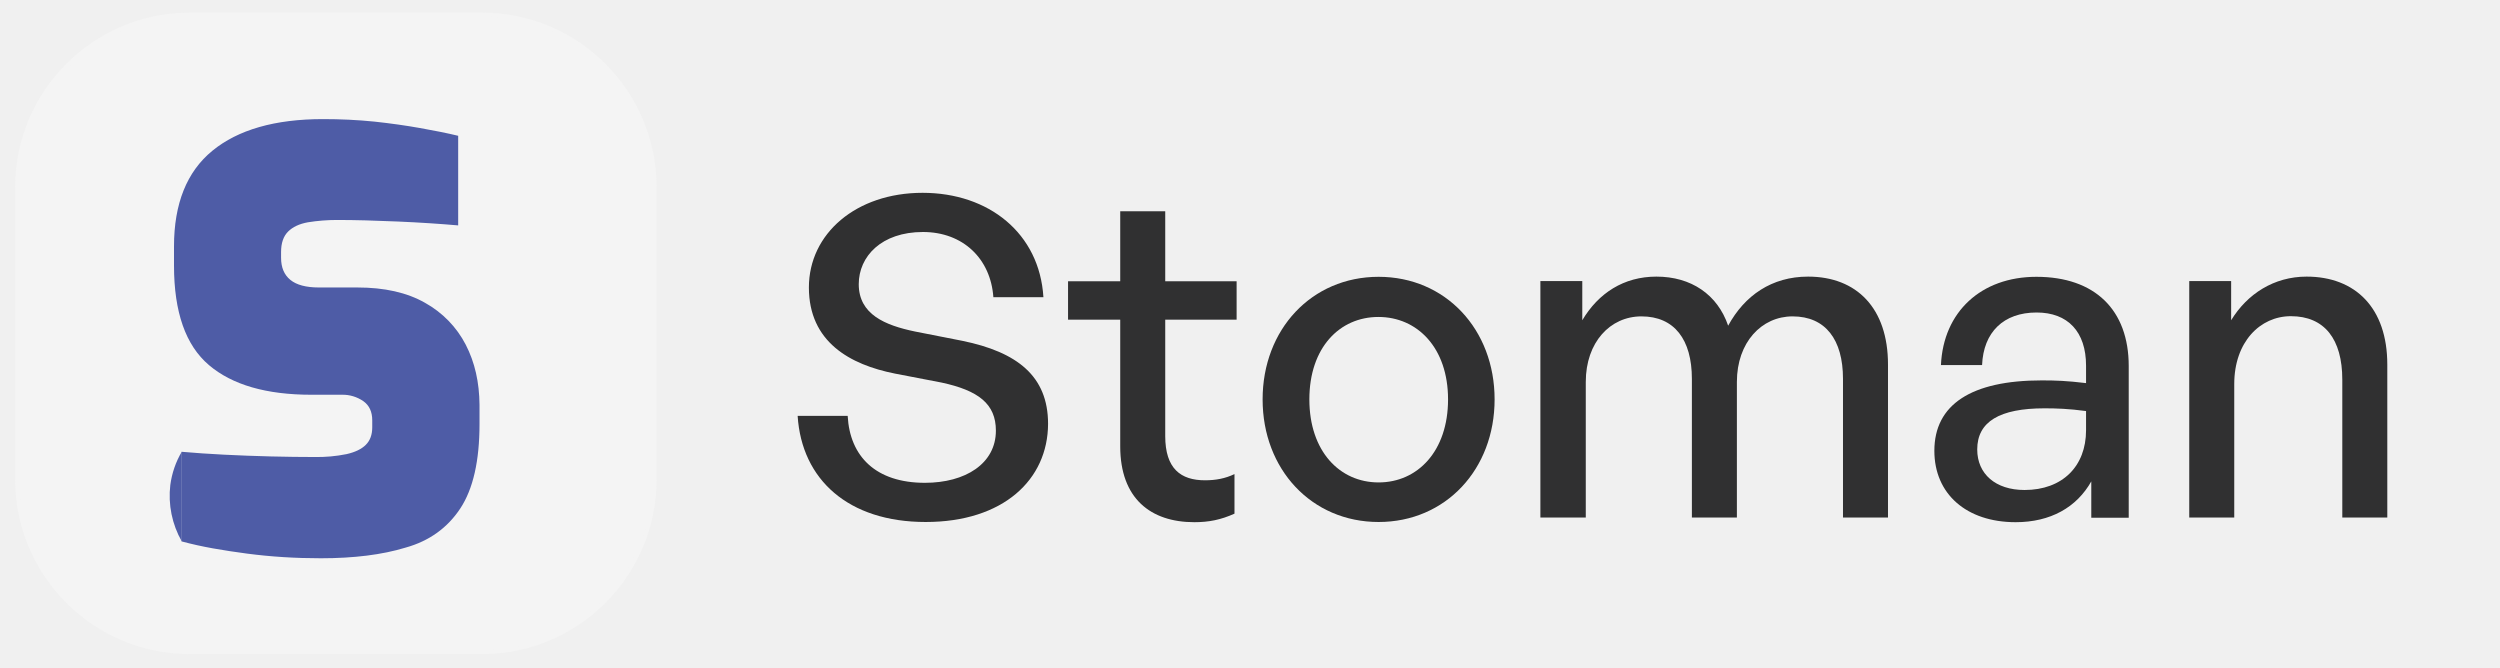
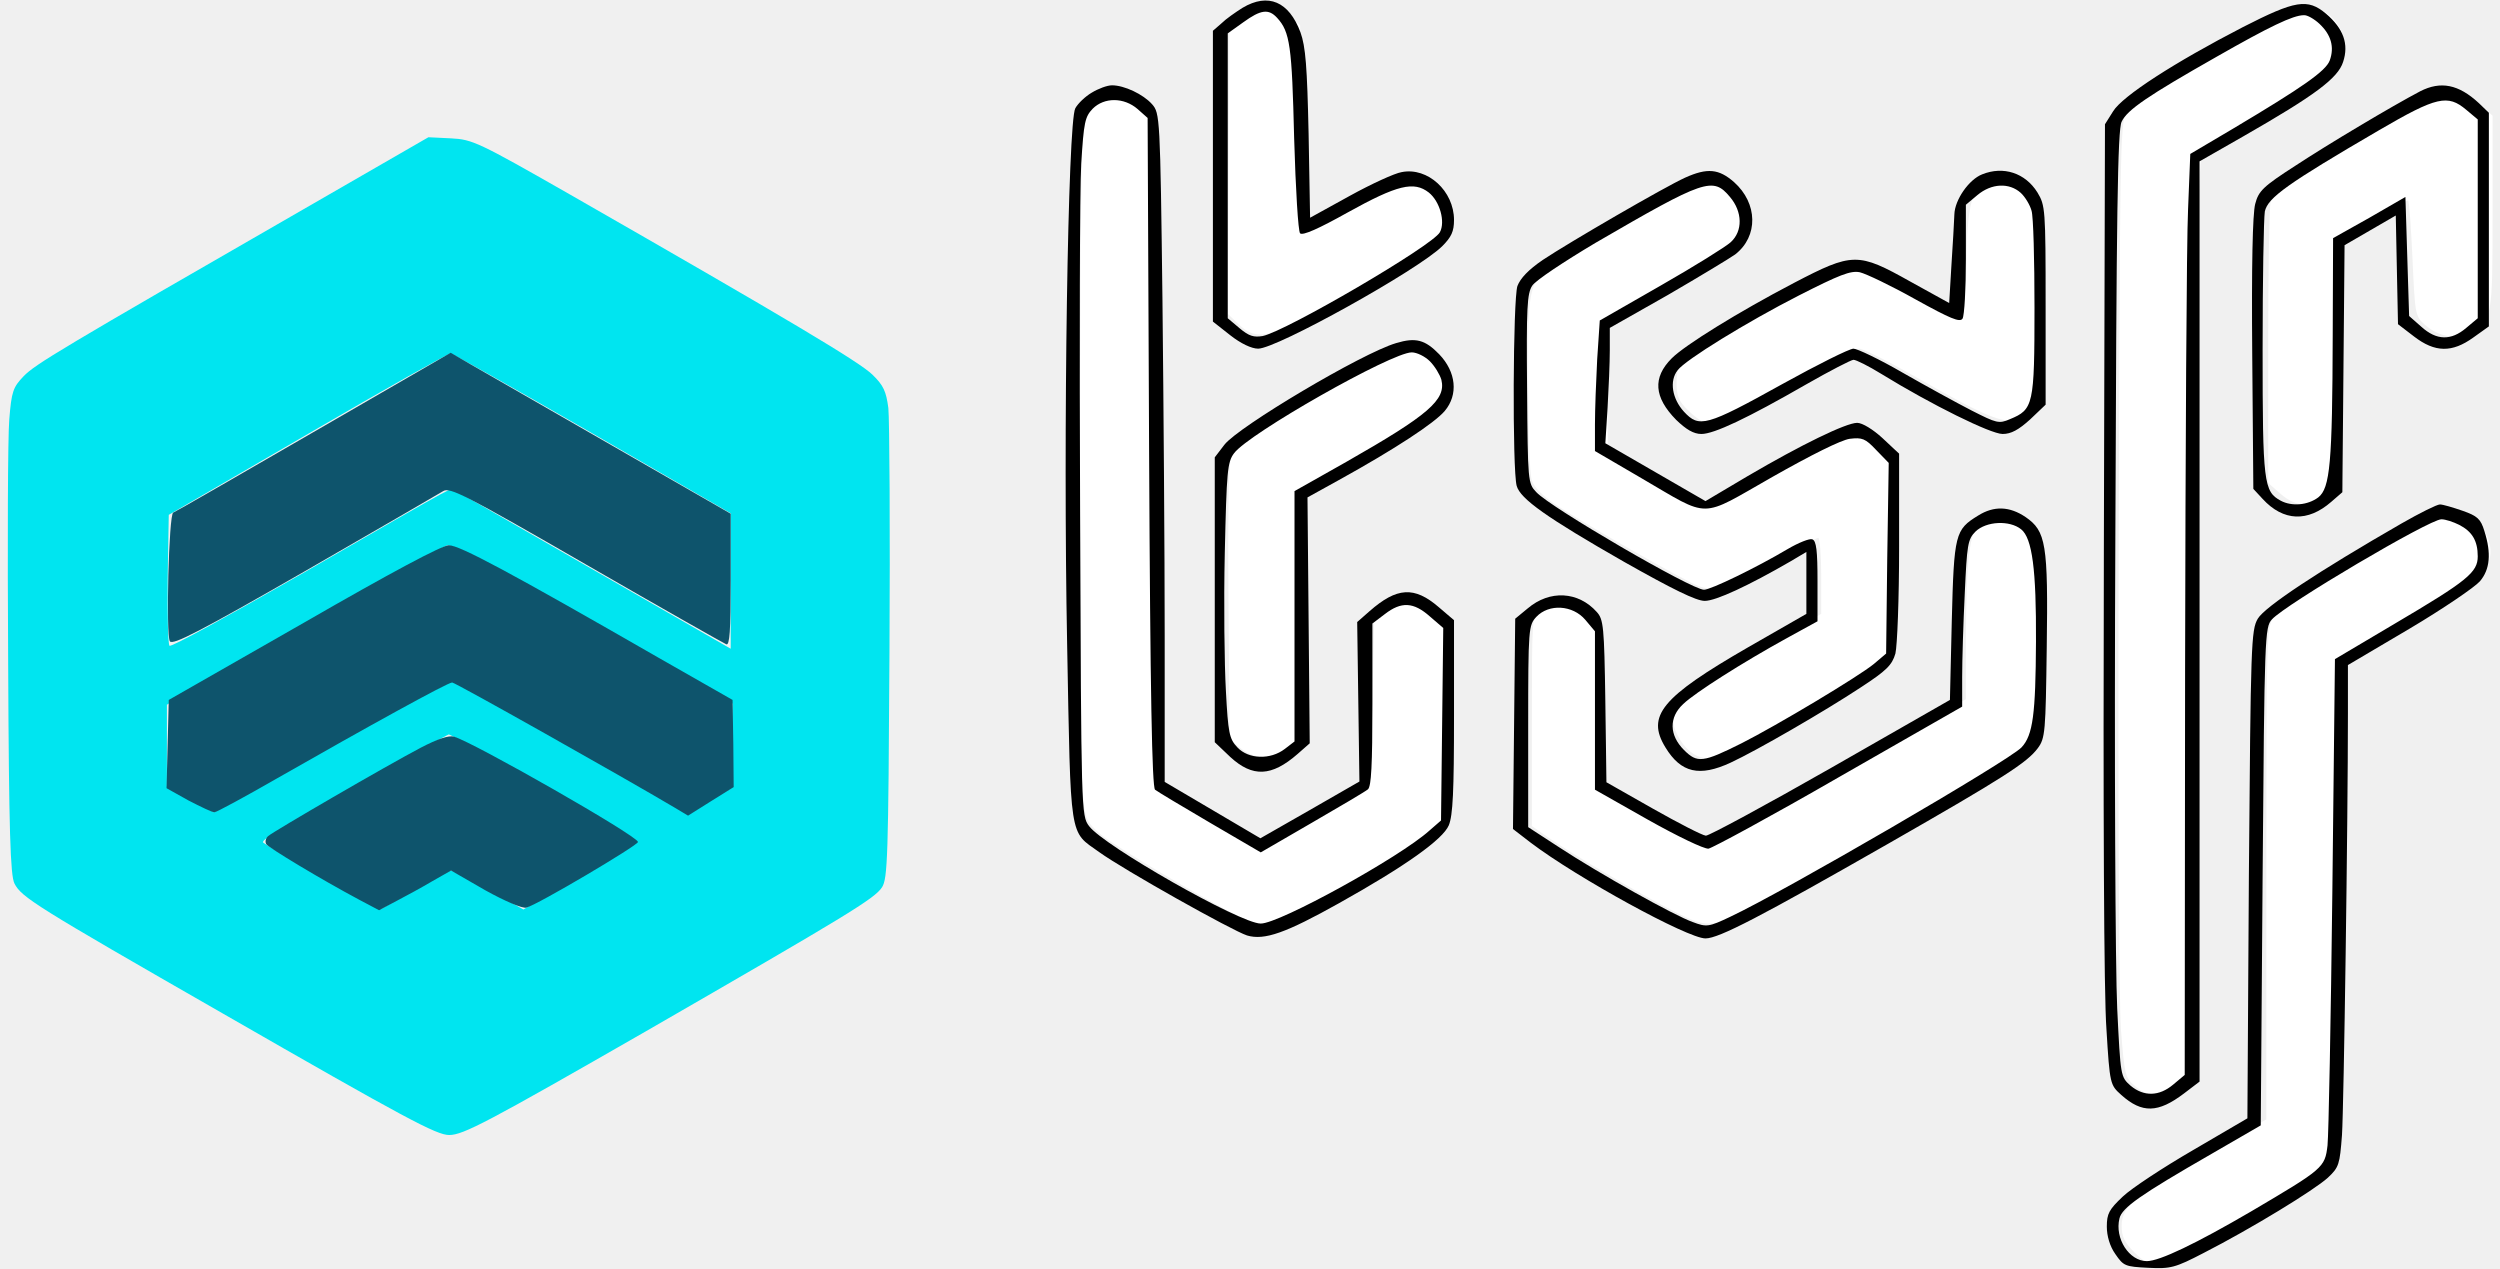
- <svg xmlns="http://www.w3.org/2000/svg" version="1.1" id="Layer_1" x="0px" y="0px" viewBox="0 0 1288.8 344.1" style="enable-background:new 0 0 1288.8 344.1;" xml:space="preserve">
-   <style type="text/css">
- 	.st0{fill:#F4F4F4;stroke:#F4F4F4;stroke-width:2;stroke-miterlimit:10;}
- 	.st1{fill:#4E5CA6;}
- 	.st2{enable-background:new    ;}
- 	.st3{fill:#303031;}
- </style>
-   <path class="st0" d="M97.9,7.5h150.5c49.2,0,89.1,39.9,89.1,89.1v150.5c0,49.2-39.9,89.1-89.1,89.1H97.9  c-49.2,0-89.1-39.9-89.1-89.1V96.6C8.8,47.4,48.7,7.5,97.9,7.5z" />
-   <path class="st1" d="M165.4,287.8c-6.6,0-13.1-0.2-19.4-0.6s-12.5-1-18.6-1.8c-6.1-0.8-12-1.7-17.6-2.7s-11-2.2-16.2-3.6v-46.2  c6.8,0.6,14.1,1.1,22,1.5c7.9,0.4,15.9,0.7,24,0.9c8.1,0.2,15.6,0.3,22.6,0.3c5.5,0.1,11.1-0.4,16.5-1.5c4.4-1,7.7-2.6,9.9-4.8  c2.2-2.2,3.3-5.2,3.3-9v-3.6c0-4.4-1.5-7.7-4.6-9.9c-3.2-2.2-7.1-3.4-11-3.3h-15.8c-23.2,0-40.8-5.1-52.8-15.3  c-12-10.2-18-27.3-18-51.3V127c0-22,6.6-38.5,19.8-49.3s32.2-16.3,57-16.3c8.9,0,17.7,0.4,26.6,1.3c8.3,0.9,16.1,2,23.4,3.3  c7.3,1.3,13.9,2.6,19.7,4v46.2c-9.2-0.8-19.6-1.5-31.1-2c-11.5-0.5-21.9-0.8-31.4-0.8c-5,0-10,0.4-15,1.2c-4.4,0.8-7.8,2.4-10.2,4.8  c-2.4,2.4-3.6,5.9-3.6,10.5v3c0,5,1.6,8.8,4.8,11.4c3.2,2.6,8.1,3.9,14.7,3.9h19.8c14,0,25.6,2.6,34.9,7.9c9,5,16.3,12.5,21,21.6  c4.7,9.1,7,19.4,7.1,31v9.9c0,19-3.3,33.5-9.9,43.5c-6.6,10-16,16.8-28.2,20.2C197,286,182.4,287.8,165.4,287.8z" />
-   <path class="st1" d="M93.7,232.9c-3.1,5.2-5.1,11.1-5.9,17.1c-1.2,10.1,0.9,20.3,5.9,29.1V232.9z" />
-   <g class="st2">
-     <path class="st3" d="M477.2,269.1c-39.8,0-63.9-21.8-66-54.7H437c1.1,20.9,14.5,34.5,39.8,34.5c20.9,0,36.6-9.9,36.6-26.9   c0-13.8-9-20.7-28.1-24.8l-23.9-4.6c-23.2-4.6-44.4-16.3-44.4-44.4c0-27.8,24.4-48.8,58.6-48.8s60.3,20.9,62.3,53.8h-25.8   c-1.4-19.8-15.6-33.6-36.3-33.6c-21.4,0-33.1,12.6-33.1,26.9c0,15.6,13.6,21.2,29,24.4l24.4,4.8c28.3,5.8,44.2,18.2,44.2,42.8   C540.2,247.3,517.2,269.1,477.2,269.1z" />
-     <path class="st3" d="M636.4,264.8c-7.1,3.2-13.3,4.4-20.7,4.4c-22.5,0-38.2-12.2-38.2-39.1v-65.3h-26.9v-19.8h26.9v-36.1h23.2v36.1   h36.8v19.8h-36.8v60c0,16.8,8,22.8,20.5,22.8c5.5,0,10.4-0.9,15.2-3.2V264.8z" />
-     <path class="st3" d="M650.9,205.9c0-36.1,25.3-63.2,59.8-63.2c34.5,0,59.8,27.1,59.8,63.2c0,36.1-25.3,63.2-59.8,63.2   C676.2,269.1,650.9,242,650.9,205.9z M746.5,205.9c0-26.7-15.9-42.5-35.9-42.5S675,179.2,675,205.9c0,26.7,15.6,42.8,35.7,42.8   S746.5,232.6,746.5,205.9z" />
-     <path class="st3" d="M794.1,266.8V144.9h21.6v20.2c8.3-14,21.4-22.5,38.2-22.5c17.9,0,31.5,9.2,37,25.3   c8.5-15.6,22.5-25.3,41.2-25.3c25.1,0,41.2,16.3,41.2,45.3v78.9h-23.2v-71.5c0-20.2-9-32.2-26-32.2c-15.9,0-28.7,13.3-28.7,33.8   v69.9h-23.2v-71.5c0-20.2-9-32.2-26-32.2c-16.1,0-28.7,13.3-28.7,33.8v69.9H794.1z" />
-     <path class="st3" d="M1078.2,248c-7.6,13.6-21.2,21.2-39.1,21.2c-25.3,0-41.9-14.5-41.9-36.8c0-23.9,19.1-36.3,55.4-36.3   c7.1,0,12.9,0.2,22.8,1.4v-9c0-17.5-9.4-27.4-25.5-27.4c-17,0-27.4,10.1-28.1,27.1h-21.2c1.2-27.4,20.7-45.5,49.2-45.5   c30.1,0,47.6,17,47.6,46v78.2h-19.3V248z M1043.7,252.6c19.5,0,31.7-12.2,31.7-30.8v-9.9c-9-1.2-15.4-1.4-21.4-1.4   c-23.2,0-34.7,6.9-34.7,21.2C1019.3,244.3,1028.7,252.6,1043.7,252.6z" />
-     <path class="st3" d="M1151.8,266.8h-23.2V144.9h21.6v20.2c8.3-13.6,22.1-22.5,38.9-22.5c25.1,0,41.6,16.1,41.6,45.3v78.9h-23.2   v-71.1c0-20.9-9.2-32.7-26.5-32.7c-15.9,0-29.2,13.3-29.2,35V266.8z" />
+ <svg xmlns="http://www.w3.org/2000/svg" version="1.0" width="674pt" height="342pt" viewBox="0 0 674 342" preserveAspectRatio="xMidYMid meet">
+   <g transform="translate(0,342) scale(0.1,-0.1)" fill="#00E5F0" stroke="none">
+     <path d="M815 2854 c-652 -375 -720 -416 -751 -448 -29 -30 -33 -42 -39 -117 -4 -46 -5 -340 -3 -654 2 -461 6 -575 17 -597 19 -37 55 -60 561 -350 496 -285 577 -328 611 -328 38 0 104 35 531 280 541 312 616 357 636 388 15 24 17 79 20 632 2 333 0 630 -3 660 -6 45 -13 61 -43 90 -35 34 -217 143 -816 486 -247 141 -262 148 -320 151 l-61 3 -340 -196z m783 -603 l372 -215 0 -182 0 -183 -376 216 -376 216 -31 -16 c-18 -9 -187 -106 -377 -216 -190 -109 -348 -196 -353 -192 -4 4 -6 85 -5 180 l3 173 375 218 c206 120 380 218 385 217 6 -1 178 -98 383 -216z m-319 -331 c67 -33 608 -340 661 -374 l35 -23 -3 -114 -3 -115 -52 -29 c-28 -17 -55 -31 -58 -33 -3 -1 -148 79 -323 178 l-316 181 -131 -72 c-72 -39 -217 -120 -321 -180 l-191 -109 -63 35 -64 36 0 109 0 110 38 24 c85 55 706 406 719 406 7 0 40 -13 72 -30z m132 -589 c308 -172 311 -174 297 -187 -7 -7 -77 -49 -155 -94 l-142 -82 -93 53 c-51 29 -98 52 -103 52 -6 0 -51 -23 -99 -52 l-89 -52 -51 27 c-55 29 -258 145 -266 152 -3 2 2 8 10 13 55 34 485 279 490 279 3 0 94 -49 201 -109z" />
+   </g>
+   <g transform="translate(0,342) scale(0.1,-0.1)" fill="#0E546C" stroke="none">
+     <path d="M845 2255 c-204 -118 -374 -216 -378 -217 -12 -5 -20 -330 -9 -347 8 -11 80 26 364 189 194 112 362 209 373 216 18 11 59 -10 385 -198 201 -116 371 -212 378 -215 9 -4 12 35 12 173 l0 179 -322 185 c-177 102 -347 199 -378 217 l-55 32 -370 -214z" />
+     <path d="M819 1741 l-364 -208 -3 -119 -3 -119 59 -33 c33 -17 64 -32 70 -32 5 0 81 41 168 91 247 141 461 259 473 259 8 0 454 -251 601 -338 l35 -21 62 39 61 38 -1 117 -2 118 -200 114 c-402 231 -536 303 -565 303 -18 0 -155 -73 -391 -209z" />
+     <path d="M1134 1404 c-95 -50 -396 -225 -411 -238 -7 -6 -9 -16 -5 -22 7 -10 146 -94 251 -150 l53 -28 47 25 c25 13 69 37 96 53 l51 29 92 -53 c52 -29 101 -50 111 -47 29 7 301 168 301 177 0 16 -442 268 -496 284 -14 4 -44 -6 -90 -30z" />
+   </g>
+   <g transform="translate(0,342) scale(0.1,-0.1)" fill="#ffffff" stroke="none">
+     <path d="M3349 3377 l-34 -23 -3 -390 -2 -390 30 -29 c40 -38 73 -36 162 8 119 59 376 215 392 239 34 48 7 127 -52 149 -34 13 -75 -1 -205 -73 -59 -33 -110 -58 -113 -56 -2 3 -8 126 -12 273 l-7 267 -28 24 c-36 31 -83 31 -128 1z" />
+     <path d="M6154 3381 c-47 -21 -223 -122 -332 -189 -44 -26 -80 -57 -90 -76 -16 -29 -17 -119 -20 -1186 -2 -680 1 -1208 6 -1285 10 -124 11 -130 38 -153 23 -20 35 -23 71 -19 27 3 54 14 69 28 l24 22 1 1151 c1 633 4 1193 8 1245 l6 95 164 98 c90 53 174 107 187 119 29 27 40 79 24 110 -31 59 -84 73 -156 40z" />
+     <path d="M2949 3151 c-20 -16 -25 -32 -30 -102 -10 -113 -10 -1675 0 -1768 7 -70 9 -76 48 -110 34 -30 273 -172 380 -225 49 -25 87 -19 172 24 206 103 365 209 380 253 7 18 11 129 11 277 l0 248 -35 31 c-47 41 -93 42 -137 2 l-33 -29 -5 -221 -5 -221 -139 -80 c-76 -44 -143 -80 -150 -79 -6 0 -72 37 -146 82 l-135 82 -5 904 -5 903 -28 24 c-36 30 -104 33 -138 5z" />
+     <path d="M6424 3089 c-219 -128 -294 -180 -302 -209 -4 -14 -7 -191 -7 -393 l0 -369 33 -29 c44 -39 90 -39 134 0 l33 29 3 334 4 334 83 47 c45 26 85 47 87 47 3 0 8 -70 12 -156 7 -153 7 -156 34 -180 37 -32 82 -40 120 -20 61 32 62 35 62 322 l0 262 -35 31 c-60 53 -96 46 -261 -50z" />
+     <path d="M4494 2891 c-50 -27 -147 -82 -215 -123 -167 -99 -159 -80 -159 -379 0 -135 4 -249 10 -265 7 -20 32 -44 74 -71 81 -53 331 -195 373 -212 41 -17 66 -8 207 69 61 33 114 60 118 60 4 0 8 -46 8 -102 l0 -103 -123 -69 c-268 -152 -306 -192 -257 -271 25 -40 60 -57 97 -46 71 20 407 214 456 262 l27 27 0 270 0 270 -31 26 c-18 16 -43 26 -61 26 -33 0 -123 -44 -288 -139 -58 -34 -109 -61 -115 -61 -6 0 -71 35 -145 78 l-135 78 -3 171 -2 171 57 32 c185 103 312 184 322 206 15 34 14 59 -4 94 -34 66 -89 66 -211 1z" />
+     <path d="M5341 2921 c-29 -22 -39 -80 -40 -238 -1 -58 -5 -103 -11 -103 -5 0 -33 14 -61 31 -96 56 -188 99 -214 99 -47 0 -403 -193 -469 -255 -20 -19 -26 -33 -26 -68 0 -36 6 -49 33 -75 18 -18 40 -32 48 -32 20 0 146 62 284 139 60 33 118 61 127 61 10 0 69 -29 131 -64 255 -145 277 -151 333 -102 27 22 28 28 35 160 5 76 4 200 0 277 -7 126 -10 142 -31 164 -30 32 -102 35 -139 6z" />
+     <path d="M3734 2466 c-66 -31 -250 -136 -335 -192 -40 -26 -71 -55 -78 -72 -8 -20 -11 -135 -9 -401 l3 -373 28 -24 c40 -34 97 -33 138 4 l31 28 -1 154 c-1 85 1 236 5 336 l7 181 139 79 c221 126 261 163 244 228 -10 40 -53 76 -90 76 -17 0 -54 -11 -82 -24z" />
+     <path d="M6545 2019 c-22 -12 -121 -69 -219 -128 -122 -72 -185 -116 -198 -136 -17 -28 -18 -68 -18 -691 l0 -662 -157 -88 c-189 -107 -233 -145 -233 -198 0 -30 7 -45 35 -73 40 -40 51 -40 142 2 66 30 341 189 379 220 l29 23 7 269 c3 147 7 453 7 678 l1 410 156 90 c177 103 229 143 237 182 11 60 -43 124 -105 123 -13 -1 -41 -10 -63 -21z" />
+     <path d="M5339 2011 c-29 -23 -38 -95 -39 -316 l0 -160 -332 -190 c-198 -113 -342 -189 -355 -188 -13 1 -81 35 -152 75 l-129 73 -4 210 c-4 221 -10 253 -52 274 -42 22 -95 18 -124 -9 -22 -20 -22 -26 -22 -304 l0 -283 43 -30 c59 -42 251 -155 338 -199 117 -58 102 -63 489 159 348 199 452 262 479 291 22 23 25 38 32 148 8 141 2 358 -13 405 -5 18 -19 40 -31 48 -30 21 -100 19 -128 -4z" />
+   </g>
+   <g transform="translate(0,342) scale(0.1,-0.1)" fill="#000000" stroke="none">
+     <path d="M3350 3399 c-19 -12 -45 -30 -57 -42 l-23 -20 0 -392 0 -392 47 -37 c28 -22 57 -36 75 -36 50 0 431 212 496 276 25 25 32 40 32 71 0 78 -71 143 -141 129 -19 -3 -82 -32 -140 -64 l-107 -59 -4 226 c-4 182 -8 235 -22 274 -31 83 -87 107 -156 66z m93 -27 c35 -38 40 -76 46 -324 4 -139 11 -252 16 -257 7 -7 51 13 128 56 135 75 179 85 219 54 30 -24 45 -79 30 -107 -19 -36 -415 -267 -478 -280 -24 -4 -37 0 -62 21 l-32 27 0 384 0 384 42 30 c47 34 68 37 91 12z" />
+     <path d="M6047 3347 c-184 -95 -325 -186 -350 -227 l-22 -35 -3 -1145 c-2 -695 0 -1204 7 -1295 9 -149 10 -150 40 -177 56 -50 99 -49 169 4 l42 32 0 1241 0 1240 119 68 c192 110 254 156 268 200 16 48 1 90 -46 130 -50 42 -83 36 -224 -36z m206 9 c32 -30 41 -63 28 -99 -11 -29 -73 -72 -261 -184 l-115 -68 -6 -150 c-4 -82 -7 -641 -8 -1242 l-1 -1091 -31 -26 c-38 -32 -79 -33 -115 -3 -27 24 -27 25 -36 208 -5 101 -8 674 -5 1274 3 867 6 1096 17 1117 15 32 71 70 256 175 142 81 206 112 235 112 9 1 28 -10 42 -23z" />
+     <path d="M2943 3170 c-17 -10 -37 -29 -44 -42 -20 -36 -33 -875 -22 -1445 10 -535 5 -502 86 -560 68 -49 359 -212 399 -225 47 -14 105 7 248 87 179 100 280 172 296 210 11 27 14 91 14 294 l0 259 -41 35 c-66 57 -113 54 -187 -11 l-33 -29 3 -215 3 -215 -134 -77 -133 -76 -129 76 -129 76 0 396 c0 219 -3 624 -6 902 -6 496 -7 505 -28 529 -24 27 -75 51 -108 51 -13 0 -37 -9 -55 -20z m124 -44 l27 -24 4 -901 c3 -652 8 -903 16 -910 6 -5 73 -45 148 -89 l137 -80 138 80 c76 44 144 84 151 90 9 8 12 66 12 229 l0 218 33 25 c45 35 78 33 122 -6 l36 -31 -3 -260 -3 -259 -31 -27 c-81 -73 -405 -251 -455 -251 -55 0 -424 210 -463 263 -21 28 -21 38 -24 845 -2 449 -1 873 3 941 7 112 10 126 31 148 31 31 84 31 121 -1z" />
+     <path d="M6525 3174 c-76 -40 -249 -143 -337 -201 -87 -56 -99 -68 -108 -103 -7 -26 -10 -168 -8 -404 l3 -364 25 -27 c56 -61 122 -63 185 -8 l30 26 3 333 3 333 69 40 69 40 3 -147 3 -146 43 -33 c57 -44 103 -44 160 -3 l42 30 0 288 0 288 -27 26 c-55 51 -103 60 -158 32z m124 -50 l31 -26 0 -268 0 -268 -31 -26 c-41 -35 -80 -34 -121 3 l-33 29 -5 160 -5 161 -97 -56 -98 -55 -1 -262 c-1 -344 -7 -412 -39 -437 -28 -21 -71 -25 -101 -9 -46 25 -49 47 -49 408 0 187 3 354 6 372 8 37 61 75 308 219 156 91 185 97 235 55z" />
+     <path d="M4543 2941 c-55 -25 -312 -174 -384 -222 -38 -26 -60 -49 -68 -70 -12 -35 -14 -496 -2 -539 10 -35 80 -85 290 -205 131 -74 194 -105 217 -105 30 0 118 41 232 107 l42 25 0 -84 0 -83 -157 -90 c-234 -135 -275 -185 -223 -270 42 -69 92 -80 176 -41 69 32 251 137 351 203 69 45 84 60 93 91 5 21 10 147 10 288 l0 251 -45 42 c-25 23 -54 41 -68 41 -30 0 -151 -59 -296 -144 l-113 -67 -135 78 -135 78 6 95 c3 52 6 122 6 155 l0 61 157 89 c86 50 167 99 181 109 63 49 61 138 -3 195 -41 36 -72 39 -132 12z m121 -52 c34 -40 35 -92 2 -122 -13 -12 -98 -65 -189 -117 l-164 -94 -7 -105 c-3 -57 -6 -136 -6 -175 l0 -72 125 -73 c189 -110 154 -110 353 3 104 59 186 100 209 103 33 4 42 1 71 -30 l34 -35 -4 -257 -3 -257 -33 -28 c-40 -33 -260 -165 -357 -214 -104 -52 -119 -54 -155 -18 -40 40 -41 88 -2 124 31 30 160 112 280 178 l82 45 0 108 c0 82 -3 109 -14 113 -7 3 -37 -9 -66 -26 -86 -51 -208 -110 -226 -110 -33 0 -413 221 -452 263 -23 24 -23 28 -25 279 -2 219 0 257 14 278 9 14 86 65 170 115 296 172 317 179 363 124z" />
+     <path d="M5344 2950 c-36 -14 -74 -69 -75 -108 -1 -20 -4 -82 -8 -138 l-6 -101 -105 58 c-141 79 -155 79 -314 -4 -149 -78 -293 -167 -329 -203 -52 -52 -48 -105 12 -166 27 -26 47 -38 68 -38 34 0 123 42 283 134 63 36 121 66 127 66 7 0 41 -17 75 -38 135 -83 295 -162 327 -162 23 0 43 11 74 39 l42 40 0 268 c0 260 -1 269 -22 304 -33 53 -92 72 -149 49z m104 -50 c12 -11 25 -33 29 -48 5 -15 8 -133 8 -262 0 -262 -3 -274 -66 -300 -30 -13 -36 -11 -103 23 -39 20 -123 66 -186 102 -62 36 -123 65 -133 65 -11 0 -97 -43 -191 -95 -207 -115 -225 -119 -266 -75 -32 35 -40 83 -17 112 21 28 187 130 326 201 110 56 140 68 165 63 17 -4 84 -36 150 -73 94 -52 120 -63 127 -52 5 8 9 80 9 161 l0 146 31 26 c38 32 86 34 117 6z" />
+     <path d="M3764 2495 c-92 -27 -425 -225 -463 -274 l-26 -34 0 -384 0 -384 42 -40 c60 -55 111 -53 181 8 l33 29 -3 332 -3 331 85 47 c152 84 258 154 285 186 37 44 31 105 -15 153 -38 39 -63 46 -116 30z m91 -49 c13 -13 27 -36 31 -50 13 -54 -35 -95 -256 -221 l-140 -79 0 -337 0 -338 -26 -20 c-39 -30 -98 -28 -128 4 -22 23 -25 39 -31 153 -4 70 -6 236 -3 370 5 222 7 246 25 270 39 53 425 272 479 272 14 0 36 -11 49 -24z" />
+     <path d="M6475 2009 c-226 -130 -369 -225 -388 -257 -18 -31 -19 -67 -24 -690 l-4 -657 -147 -86 c-81 -47 -166 -103 -189 -125 -37 -35 -43 -46 -43 -81 0 -25 8 -53 23 -74 22 -32 26 -34 89 -37 60 -3 72 0 149 40 129 66 299 170 335 203 30 28 32 36 38 115 5 79 16 839 16 1136 l0 131 166 98 c91 54 176 112 190 128 27 32 31 75 12 135 -10 33 -19 41 -59 55 -26 9 -53 17 -61 17 -8 0 -54 -23 -103 -51z m155 -4 c35 -18 50 -43 50 -85 0 -43 -28 -66 -223 -181 l-162 -96 -7 -629 c-4 -346 -10 -653 -13 -682 -7 -60 -11 -63 -206 -178 -149 -87 -247 -134 -281 -134 -48 0 -87 61 -74 115 7 29 55 63 248 174 l133 77 5 671 c5 651 6 672 25 693 37 41 425 270 457 270 11 0 32 -7 48 -15z" />
+     <path d="M5333 2030 c-62 -38 -65 -49 -71 -284 l-5 -213 -320 -183 c-177 -101 -329 -183 -338 -183 -10 1 -74 34 -143 73 l-125 71 -3 219 c-3 201 -5 220 -23 240 -50 56 -127 60 -186 10 l-34 -28 -3 -283 -3 -284 48 -37 c124 -94 423 -258 471 -258 36 0 149 59 492 255 313 179 375 219 404 258 20 27 21 44 24 270 4 281 -2 315 -57 353 -43 29 -85 31 -128 4z m116 -37 c30 -24 41 -109 40 -303 -1 -195 -8 -252 -39 -285 -34 -36 -639 -388 -786 -457 -57 -27 -63 -28 -100 -14 -49 17 -253 131 -361 202 l-83 54 0 272 c0 265 1 272 22 295 34 36 98 32 132 -8 l26 -31 0 -213 0 -214 143 -81 c80 -45 151 -79 163 -78 11 2 170 88 352 193 l332 190 0 80 c0 44 3 145 7 225 6 132 8 146 29 167 29 28 92 31 123 6z" />
  </g>
</svg>
